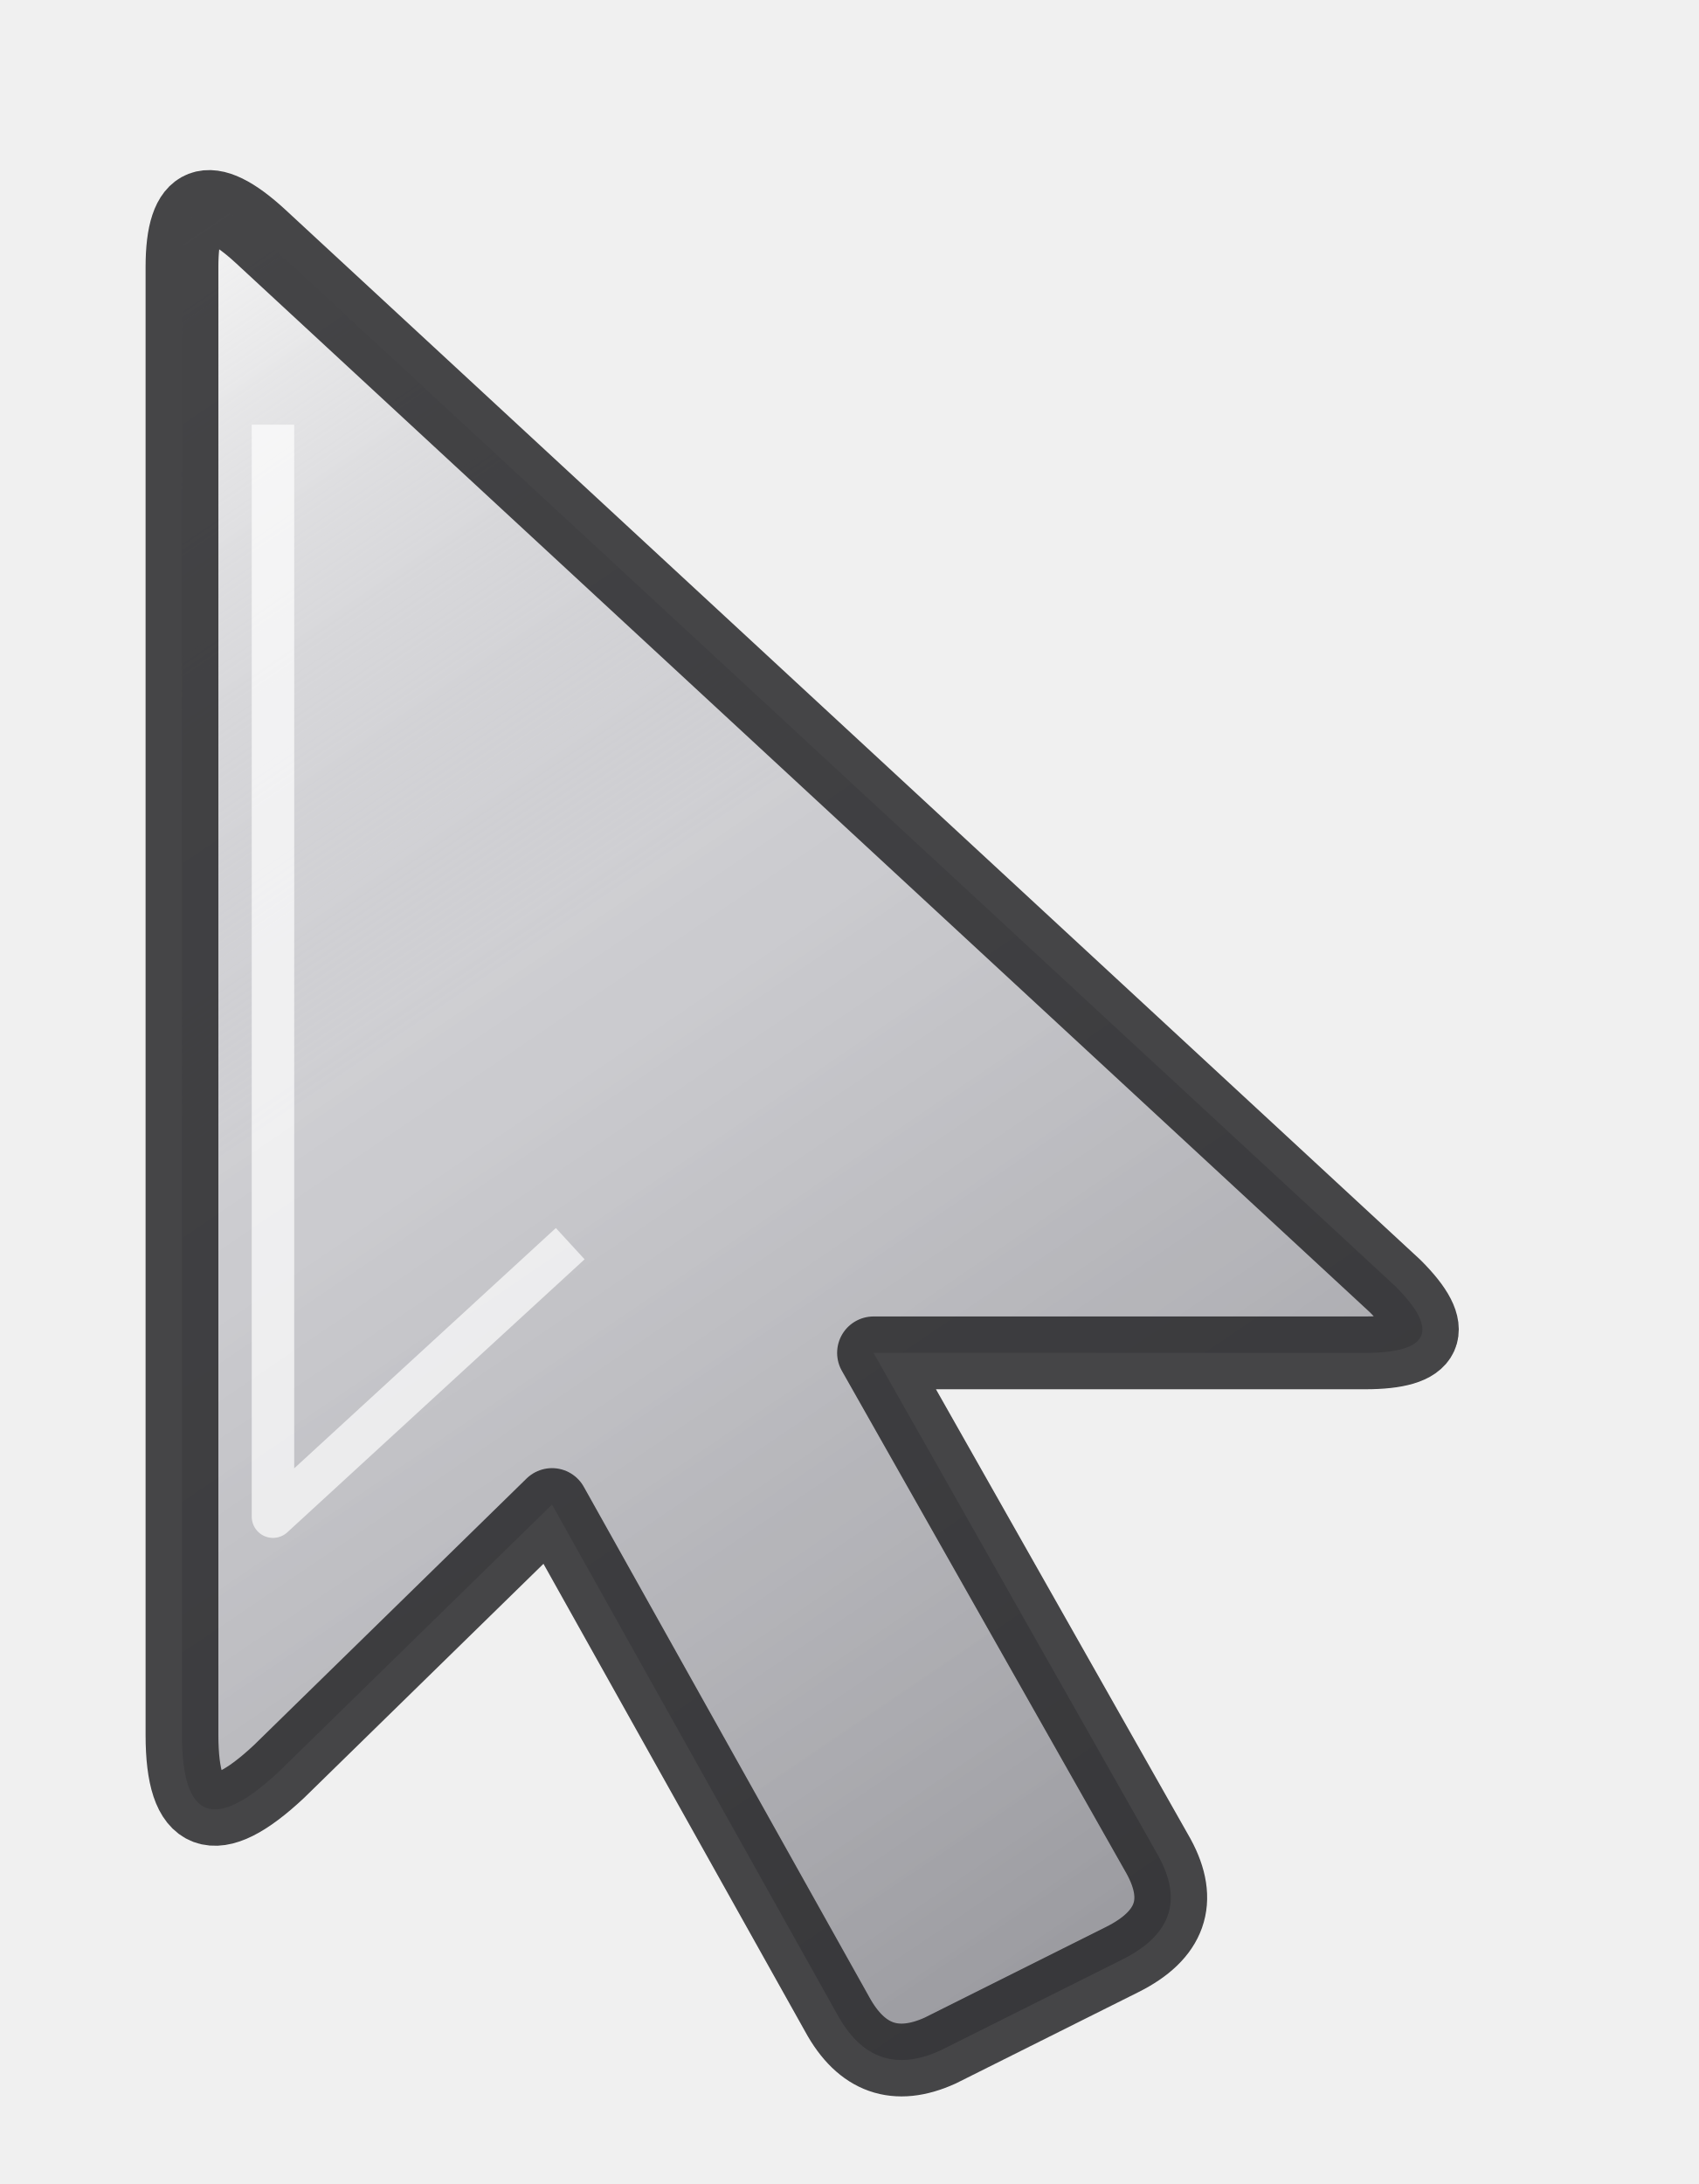
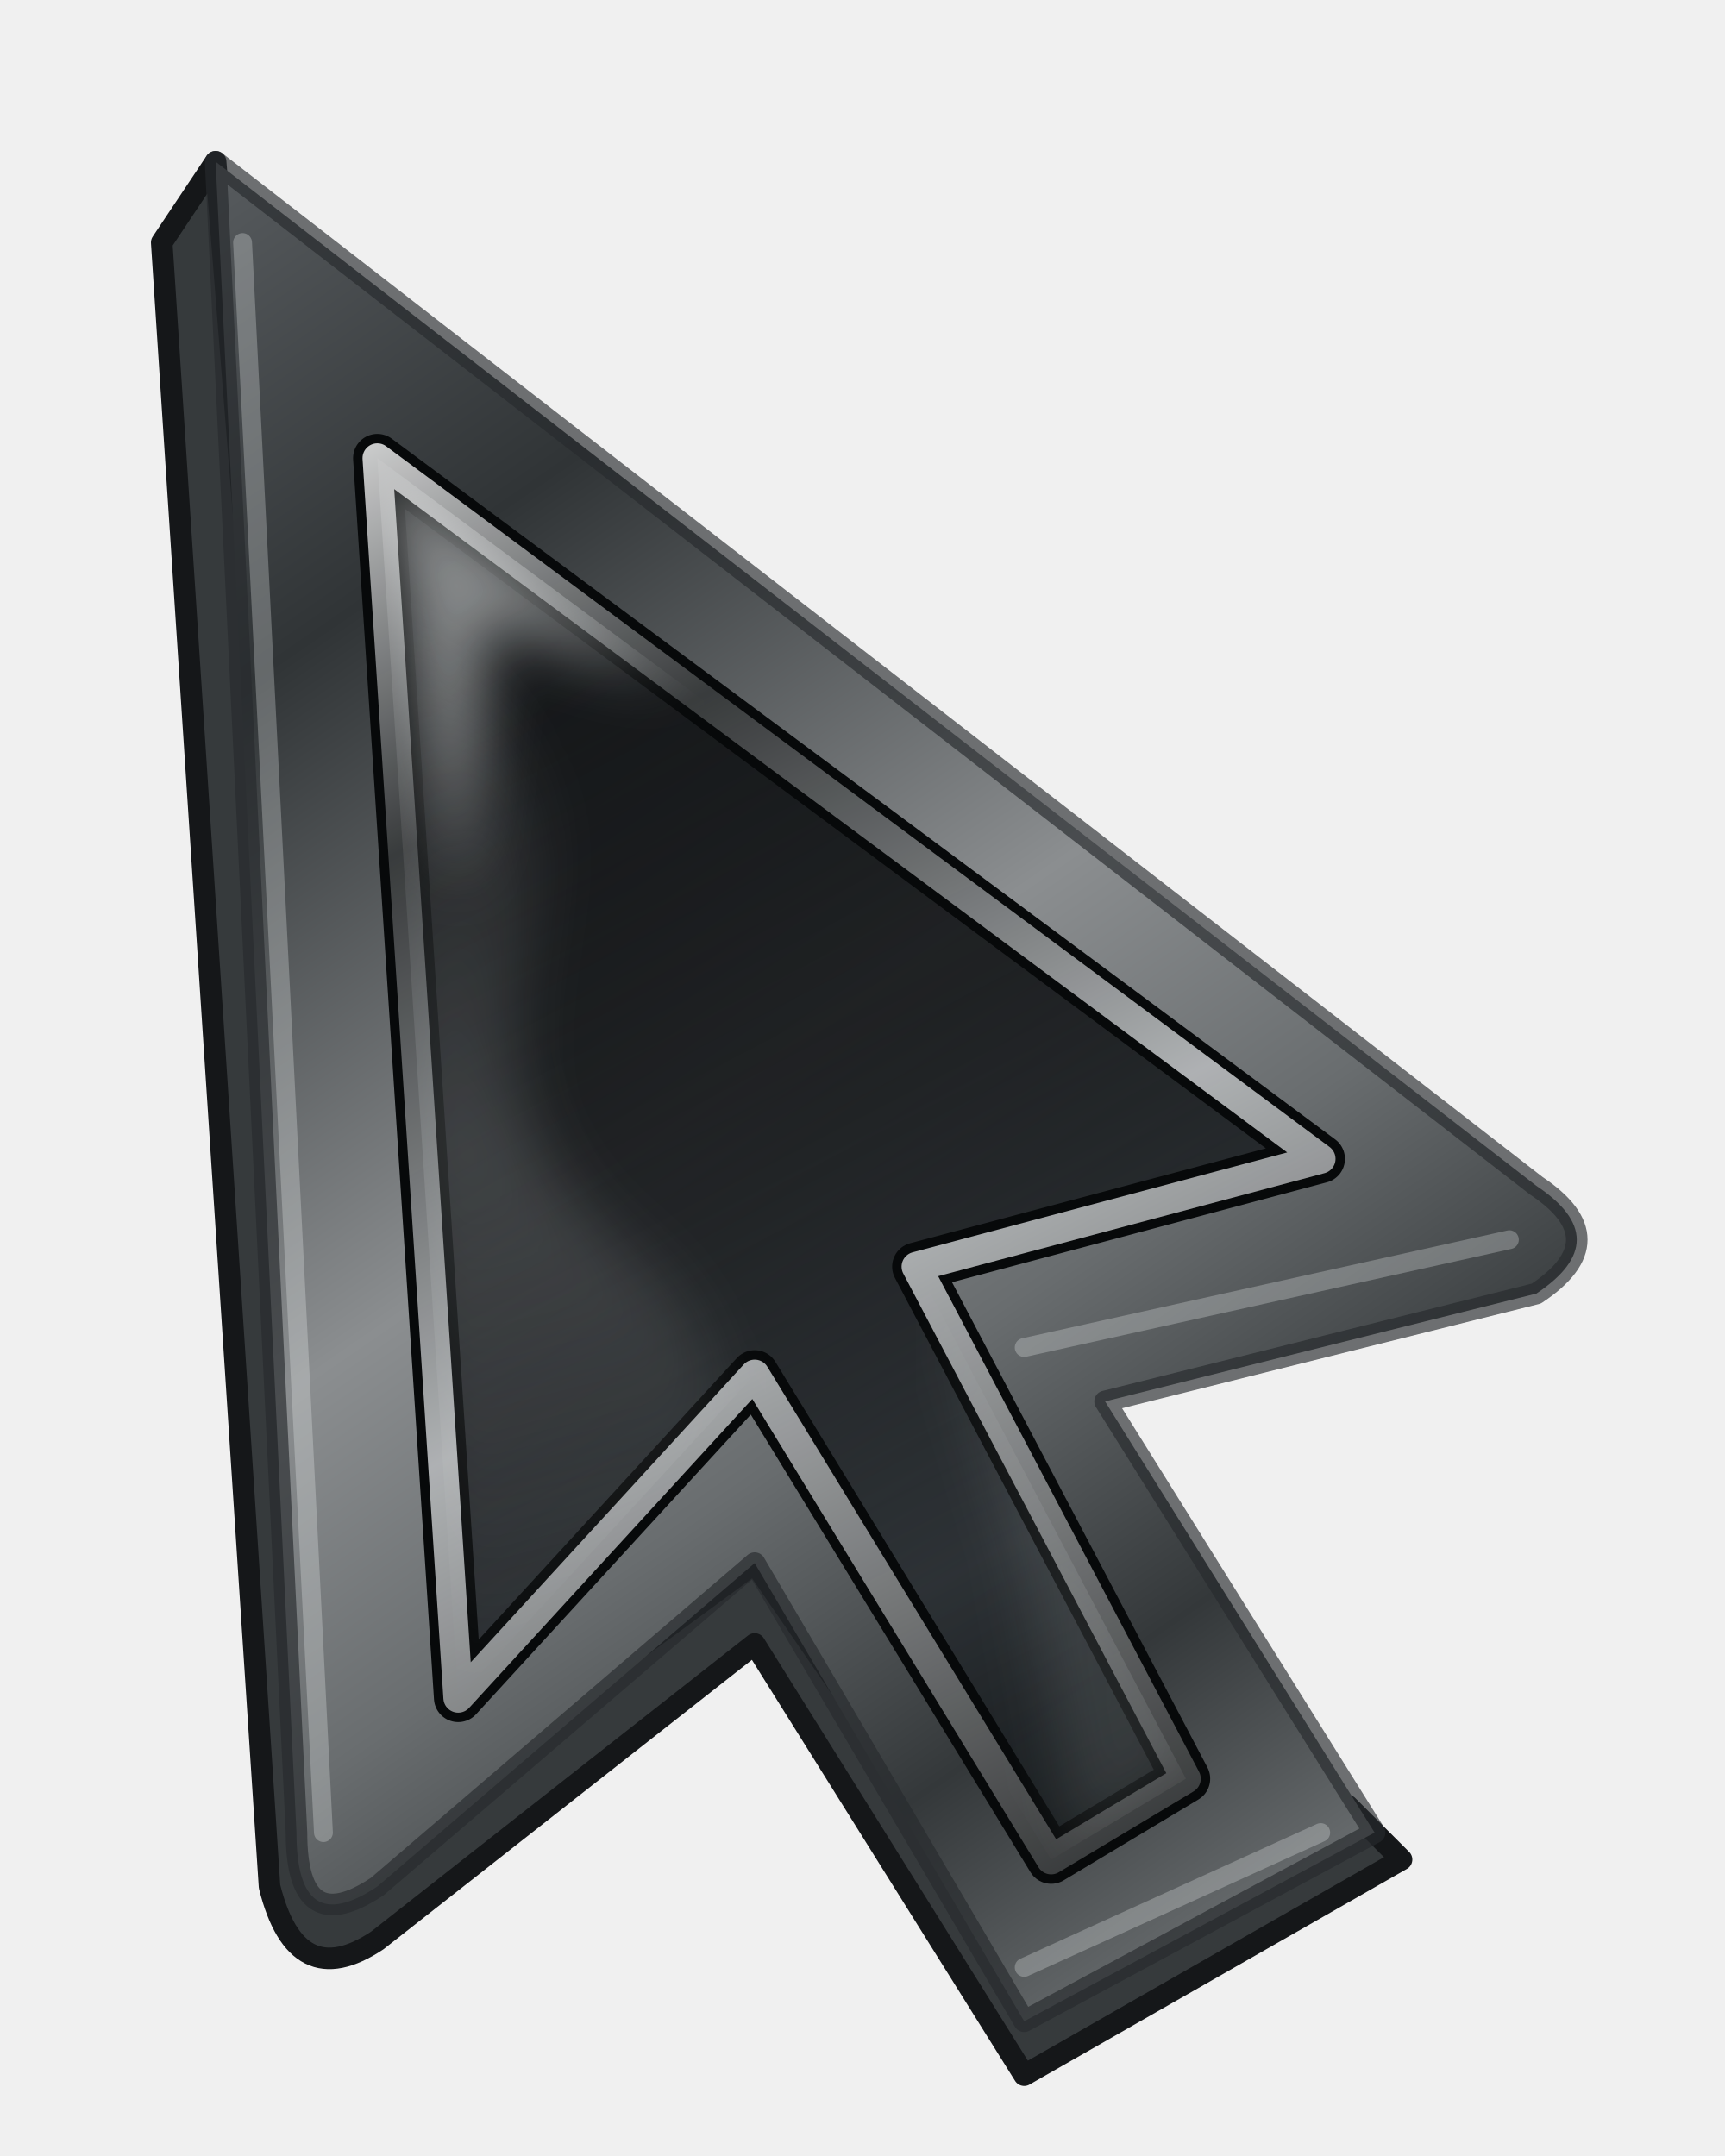
- <svg xmlns="http://www.w3.org/2000/svg" width="28" height="36" viewBox="0 0 28 36">
+ <svg xmlns="http://www.w3.org/2000/svg" width="32" height="40" viewBox="0 0 64 80">
  <defs>
-     <linearGradient id="glass" x1="3" y1="4" x2="22" y2="32" gradientUnits="userSpaceOnUse">
-       <stop stop-color="#f5f5f5" stop-opacity=".85" />
-       <stop offset=".38" stop-color="#a1a1aa" stop-opacity=".42" />
-       <stop offset="1" stop-color="#52525b" stop-opacity=".58" />
+     <linearGradient id="rim" x1="7" y1="8" x2="51" y2="72" gradientUnits="userSpaceOnUse">
+       <stop stop-color="#55595c" />
+       <stop offset=".2" stop-color="#303436" />
+       <stop offset=".49" stop-color="#8b8e90" />
+       <stop offset=".65" stop-color="#696d6f" />
+       <stop offset=".82" stop-color="#34383a" />
+       <stop offset="1" stop-color="#777b7d" />
    </linearGradient>
-     <path id="arrow" d="M3 4.4Q3 2.7 4.3 3.9L23 21.2Q24.1 22.3 22.5 22.3H14.4L19.1 30.6Q19.7 31.7 18.5 32.3L15.5 33.8Q14.4 34.3 13.8 33.2L9.1 24.8L4.6 29.2Q3 30.7 3 28.6Z" />
+     <linearGradient id="glass" x1="16" y1="15" x2="44" y2="69" gradientUnits="userSpaceOnUse">
+       <stop stop-color="#151719" stop-opacity=".94" />
+       <stop offset=".46" stop-color="#080a0c" stop-opacity=".82" />
+       <stop offset=".78" stop-color="#282d31" stop-opacity=".87" />
+       <stop offset="1" stop-color="#101315" stop-opacity=".94" />
+     </linearGradient>
+     <linearGradient id="edge" x1="14" y1="15" x2="43" y2="71" gradientUnits="userSpaceOnUse">
+       <stop stop-color="#f5f5f5" stop-opacity=".88" />
+       <stop offset=".24" stop-color="#d7dbdd" stop-opacity=".24" />
+       <stop offset=".57" stop-color="#e9ecee" stop-opacity=".74" />
+       <stop offset="1" stop-color="#eff1f2" stop-opacity=".16" />
+     </linearGradient>
+     <linearGradient id="reflection" x1="14" y1="22" x2="24" y2="61" gradientUnits="userSpaceOnUse">
+       <stop stop-color="#fff" stop-opacity="0" />
+       <stop offset=".52" stop-color="#dae0e3" stop-opacity=".18" />
+       <stop offset="1" stop-color="#fff" stop-opacity="0" />
+     </linearGradient>
+     <clipPath id="center">
+       <path d="M14 17L49 43L34 47L44 66L39 69L28 51L17 63Z" />
+     </clipPath>
+     <filter id="soft">
+       <feGaussianBlur stdDeviation="1.1" />
+     </filter>
  </defs>
-   <use href="#arrow" fill="url(#glass)" stroke="#27272a" stroke-opacity=".85" stroke-width="1.2" stroke-linejoin="round" />
-   <path d="M4.5 7V25L9.4 20.5" fill="none" stroke="#ffffff" stroke-opacity=".68" stroke-width=".7" stroke-linejoin="round" />
+   <path d="M8 6L6 9L10 70Q11 74 14 72L28 61L38 77L52 69L50 67L39 74L28 58L13 69Z" fill="#363a3c" stroke="#151719" stroke-width=".8" stroke-linejoin="round" />
+   <path d="M8 6L57 44Q60 46 57 48L41 52L51 68L38 75L28 58L14 70Q11 72 11 68Z" fill="url(#rim)" stroke="#272a2d" stroke-opacity=".65" stroke-width=".8" stroke-linejoin="round" />
+   <path d="M14 17L49 43L34 47L44 66L39 69L28 51L17 63Z" fill="url(#glass)" stroke="#07090a" stroke-width="1.8" stroke-linejoin="round" />
+   <g clip-path="url(#center)">
+     <path d="M13 22C28 31 12 38 24 47C30 53 24 57 27 66L17 68Z" fill="url(#reflection)" filter="url(#soft)" />
+     <path d="M14 17L25 25L18 23L17 33Z" fill="#f4f6f7" fill-opacity=".52" filter="url(#soft)" />
+     <path d="M35 48L45 65L40 69L38 58Z" fill="#e4e8eb" fill-opacity=".13" filter="url(#soft)" />
+   </g>
+   <path d="M14 17L49 43L34 47L44 66L39 69L28 51L17 63Z" fill="none" stroke="url(#edge)" stroke-width="1.1" stroke-linejoin="round" />
+   <path d="M9 9L12 68M56 46L38 50M49 68L38 73" fill="none" stroke="#edf0f1" stroke-opacity=".28" stroke-width=".7" stroke-linecap="round" />
</svg>
